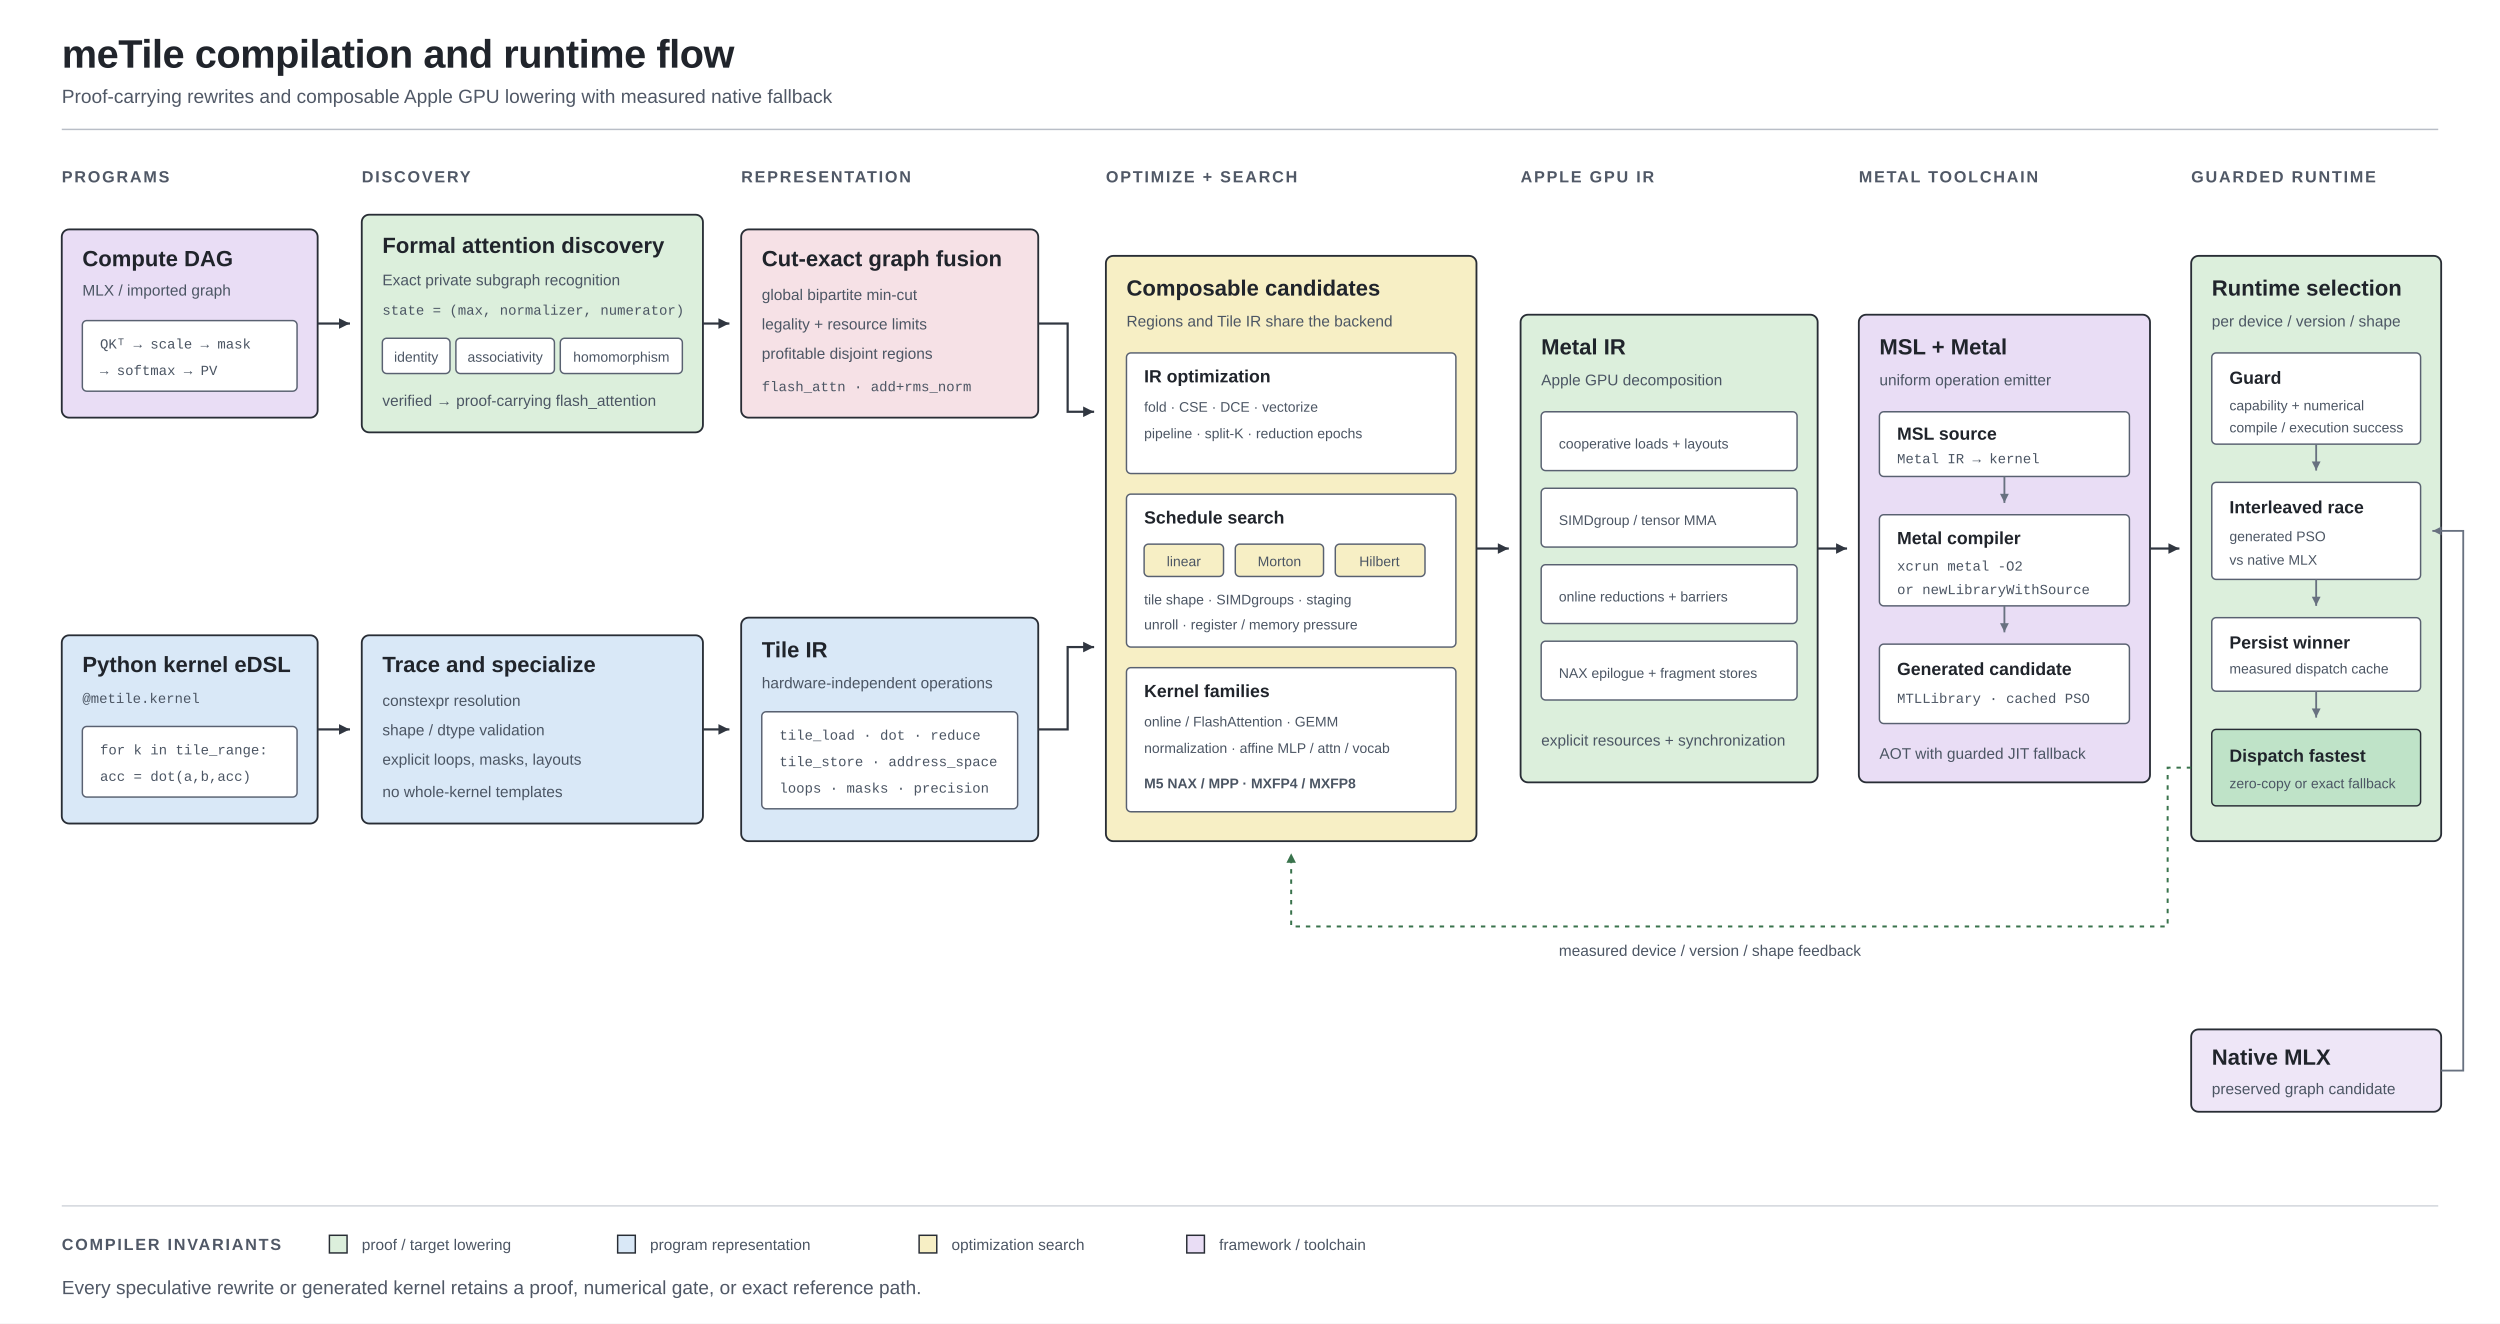
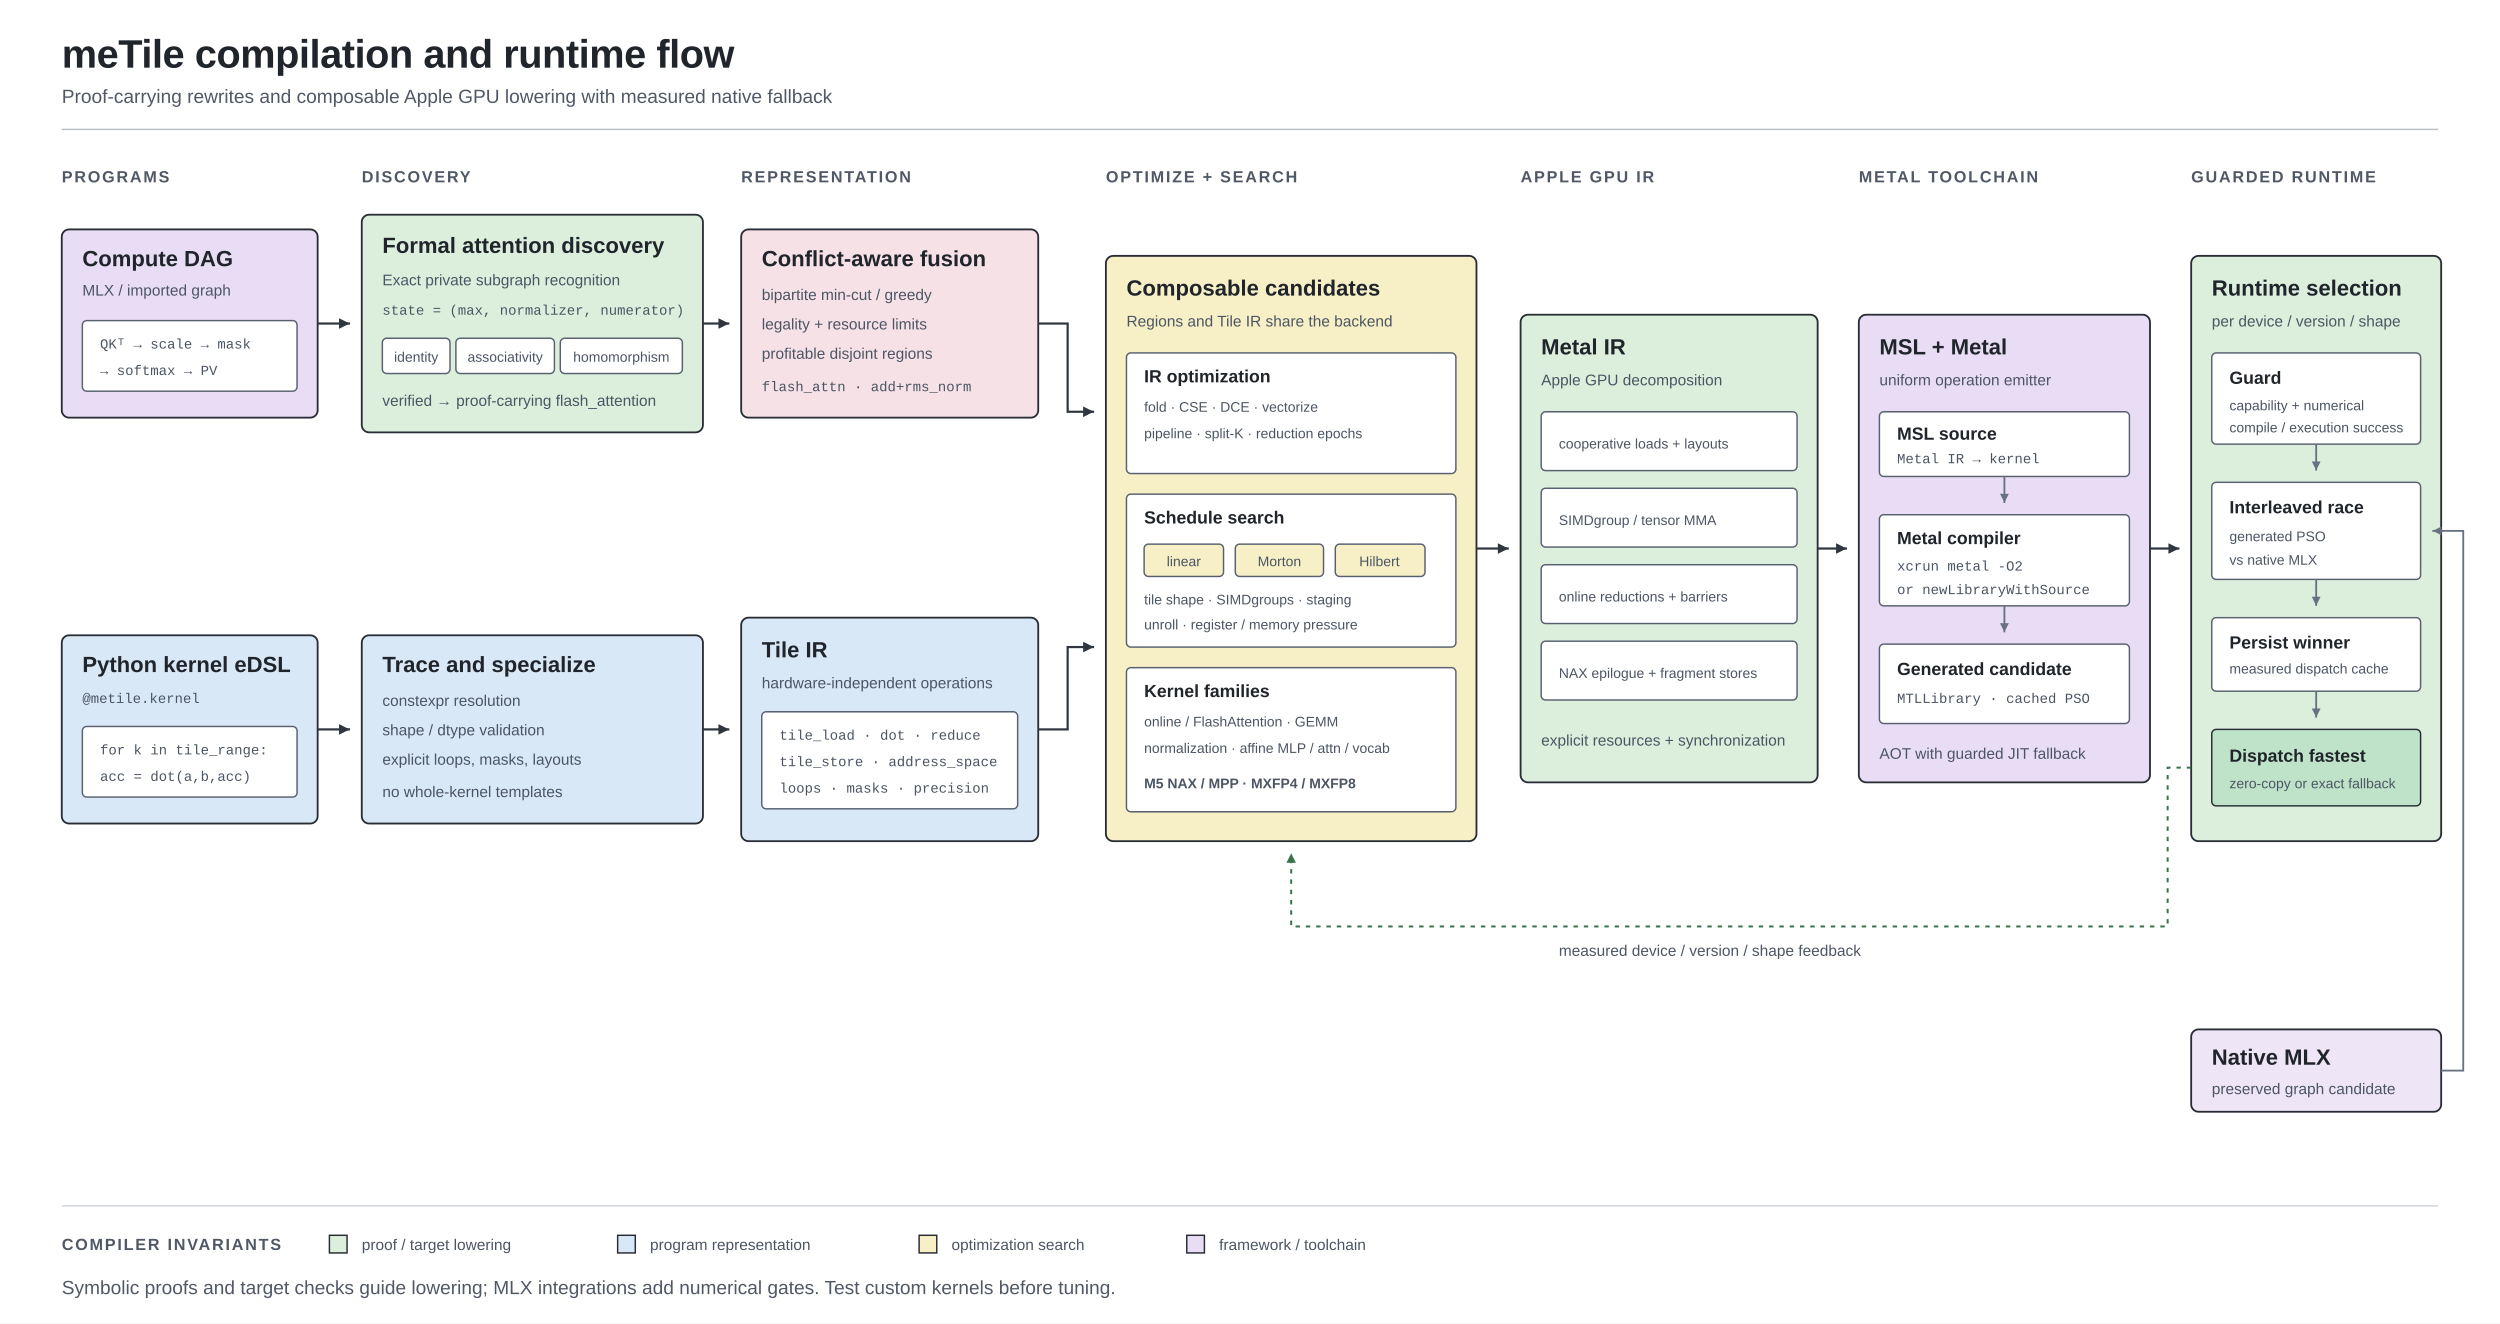
<svg xmlns="http://www.w3.org/2000/svg" viewBox="0 0 1700 900" role="img" aria-labelledby="title description">
  <defs>
    <style>
      text {
        font-family: Arial, Helvetica, ui-sans-serif, sans-serif;
        fill: #20242b;
      }
      .heading { font-size: 27px; font-weight: 700; letter-spacing: -0.3px; }
      .subheading { font-size: 13px; fill: #505866; }
      .stage { font-size: 11px; font-weight: 700; letter-spacing: 1.2px; fill: #505866; }
      .title { font-size: 15px; font-weight: 700; }
      .label { font-size: 12px; }
      .small { font-size: 10.5px; fill: #4b5563; }
      .tiny { font-size: 9.5px; fill: #4b5563; }
      .mono { font-family: "SFMono-Regular", Consolas, "Liberation Mono", monospace; }
      .box { stroke: #282d35; stroke-width: 1.25; }
      .subbox { fill: #ffffff; stroke: #596171; stroke-width: 1; }
      .arrow { fill: none; stroke: #303640; stroke-width: 1.5; marker-end: url(#arrow); }
      .arrow-soft { fill: none; stroke: #687180; stroke-width: 1.25; marker-end: url(#arrow-soft); }
      .feedback { fill: none; stroke: #39734c; stroke-width: 1.35; stroke-dasharray: 3 4; marker-end: url(#arrow-green); }
    </style>
    <marker id="arrow" viewBox="0 0 10 10" refX="8.3" refY="5" markerWidth="6" markerHeight="6" orient="auto-start-reverse">
      <path d="M0 1L8 5L0 9Z" fill="#303640" />
    </marker>
    <marker id="arrow-soft" viewBox="0 0 10 10" refX="8.3" refY="5" markerWidth="6" markerHeight="6" orient="auto-start-reverse">
      <path d="M0 1L8 5L0 9Z" fill="#687180" />
    </marker>
    <marker id="arrow-green" viewBox="0 0 10 10" refX="8.3" refY="5" markerWidth="6" markerHeight="6" orient="auto-start-reverse">
      <path d="M0 1L8 5L0 9Z" fill="#39734c" />
    </marker>
  </defs>
  <rect width="1700" height="900" fill="#ffffff" />
  <text x="42" y="46" class="heading">meTile compilation and runtime flow</text>
  <text x="42" y="70" class="subheading">Proof-carrying rewrites and composable Apple GPU lowering with measured native fallback</text>
  <line x1="42" y1="88" x2="1658" y2="88" stroke="#b9bec7" stroke-width="1" />
  <text x="42" y="124" class="stage">PROGRAMS</text>
  <text x="246" y="124" class="stage">DISCOVERY</text>
  <text x="504" y="124" class="stage">REPRESENTATION</text>
  <text x="752" y="124" class="stage">OPTIMIZE + SEARCH</text>
  <text x="1034" y="124" class="stage">APPLE GPU IR</text>
  <text x="1264" y="124" class="stage">METAL TOOLCHAIN</text>
  <text x="1490" y="124" class="stage">GUARDED RUNTIME</text>
  <g id="graph-input">
    <rect x="42" y="156" width="174" height="128" rx="5" fill="#e9ddf5" class="box" />
    <text x="56" y="181" class="title">Compute DAG</text>
    <text x="56" y="201" class="small">MLX / imported graph</text>
    <rect x="56" y="218" width="146" height="48" rx="3" class="subbox" />
    <text x="68" y="237" class="mono tiny">QKᵀ → scale → mask</text>
    <text x="68" y="255" class="mono tiny">→ softmax → PV</text>
  </g>
  <path d="M216 220H238" class="arrow" />
  <g id="formal-discovery">
    <rect x="246" y="146" width="232" height="148" rx="5" fill="#dcefdc" class="box" />
    <text x="260" y="172" class="title">Formal attention discovery</text>
    <text x="260" y="194" class="small">Exact private subgraph recognition</text>
    <text x="260" y="214" class="mono tiny">state = (max, normalizer, numerator)</text>
    <rect x="260" y="230" width="46" height="24" rx="3" class="subbox" />
    <text x="283" y="246" text-anchor="middle" class="tiny">identity</text>
    <rect x="310" y="230" width="67" height="24" rx="3" class="subbox" />
    <text x="343.5" y="246" text-anchor="middle" class="tiny">associativity</text>
    <rect x="381" y="230" width="83" height="24" rx="3" class="subbox" />
    <text x="422.5" y="246" text-anchor="middle" class="tiny">homomorphism</text>
    <text x="260" y="276" class="small">verified → proof-carrying flash_attention</text>
  </g>
  <path d="M478 220H496" class="arrow" />
  <g id="graph-fusion">
    <rect x="504" y="156" width="202" height="128" rx="5" fill="#f6e1e6" class="box" />
-     <text x="518" y="181" class="title">Cut-exact graph fusion</text>
-     <text x="518" y="204" class="small">global bipartite min-cut</text>
+     <text x="518" y="181" class="title">Conflict-aware fusion</text>
+     <text x="518" y="204" class="small">bipartite min-cut / greedy</text>
    <text x="518" y="224" class="small">legality + resource limits</text>
    <text x="518" y="244" class="small">profitable disjoint regions</text>
    <text x="518" y="266" class="mono tiny">flash_attn · add+rms_norm</text>
  </g>
  <g id="edsl-input">
    <rect x="42" y="432" width="174" height="128" rx="5" fill="#d9e8f7" class="box" />
    <text x="56" y="457" class="title">Python kernel eDSL</text>
    <text x="56" y="478" class="mono tiny">@metile.kernel</text>
    <rect x="56" y="494" width="146" height="48" rx="3" class="subbox" />
    <text x="68" y="513" class="mono tiny">for k in tile_range:</text>
    <text x="68" y="531" class="mono tiny">  acc = dot(a,b,acc)</text>
  </g>
  <path d="M216 496H238" class="arrow" />
  <g id="frontend">
    <rect x="246" y="432" width="232" height="128" rx="5" fill="#d9e8f7" class="box" />
    <text x="260" y="457" class="title">Trace and specialize</text>
    <text x="260" y="480" class="small">constexpr resolution</text>
    <text x="260" y="500" class="small">shape / dtype validation</text>
    <text x="260" y="520" class="small">explicit loops, masks, layouts</text>
    <text x="260" y="542" class="small">no whole-kernel templates</text>
  </g>
  <path d="M478 496H496" class="arrow" />
  <g id="tile-ir">
    <rect x="504" y="420" width="202" height="152" rx="5" fill="#d9e8f7" class="box" />
    <text x="518" y="447" class="title">Tile IR</text>
    <text x="518" y="468" class="small">hardware-independent operations</text>
    <rect x="518" y="484" width="174" height="66" rx="3" class="subbox" />
    <text x="530" y="503" class="mono tiny">tile_load · dot · reduce</text>
    <text x="530" y="521" class="mono tiny">tile_store · address_space</text>
    <text x="530" y="539" class="mono tiny">loops · masks · precision</text>
  </g>
  <path d="M706 220H726V280H744" class="arrow" />
  <path d="M706 496H726V440H744" class="arrow" />
  <g id="candidate-search">
    <rect x="752" y="174" width="252" height="398" rx="5" fill="#f7efc5" class="box" />
    <text x="766" y="201" class="title">Composable candidates</text>
    <text x="766" y="222" class="small">Regions and Tile IR share the backend</text>
    <rect x="766" y="240" width="224" height="82" rx="3" class="subbox" />
    <text x="778" y="260" class="label" font-weight="700">IR optimization</text>
    <text x="778" y="280" class="tiny">fold · CSE · DCE · vectorize</text>
    <text x="778" y="298" class="tiny">pipeline · split-K · reduction epochs</text>
    <rect x="766" y="336" width="224" height="104" rx="3" class="subbox" />
    <text x="778" y="356" class="label" font-weight="700">Schedule search</text>
    <rect x="778" y="370" width="54" height="22" rx="3" fill="#f7efc5" stroke="#596171" />
    <text x="805" y="385" text-anchor="middle" class="tiny">linear</text>
    <rect x="840" y="370" width="60" height="22" rx="3" fill="#f7efc5" stroke="#596171" />
    <text x="870" y="385" text-anchor="middle" class="tiny">Morton</text>
    <rect x="908" y="370" width="61" height="22" rx="3" fill="#f7efc5" stroke="#596171" />
    <text x="938" y="385" text-anchor="middle" class="tiny">Hilbert</text>
    <text x="778" y="411" class="tiny">tile shape · SIMDgroups · staging</text>
    <text x="778" y="428" class="tiny">unroll · register / memory pressure</text>
    <rect x="766" y="454" width="224" height="98" rx="3" class="subbox" />
    <text x="778" y="474" class="label" font-weight="700">Kernel families</text>
    <text x="778" y="494" class="tiny">online / FlashAttention · GEMM</text>
    <text x="778" y="512" class="tiny">normalization · affine MLP / attn / vocab</text>
    <text x="778" y="536" class="tiny" font-weight="700">M5 NAX / MPP · MXFP4 / MXFP8</text>
  </g>
  <path d="M1004 373H1026" class="arrow" />
  <g id="metal-ir">
    <rect x="1034" y="214" width="202" height="318" rx="5" fill="#dcefdc" class="box" />
    <text x="1048" y="241" class="title">Metal IR</text>
    <text x="1048" y="262" class="small">Apple GPU decomposition</text>
    <rect x="1048" y="280" width="174" height="40" rx="3" class="subbox" />
    <text x="1060" y="305" class="tiny">cooperative loads + layouts</text>
    <rect x="1048" y="332" width="174" height="40" rx="3" class="subbox" />
    <text x="1060" y="357" class="tiny">SIMDgroup / tensor MMA</text>
    <rect x="1048" y="384" width="174" height="40" rx="3" class="subbox" />
    <text x="1060" y="409" class="tiny">online reductions + barriers</text>
    <rect x="1048" y="436" width="174" height="40" rx="3" class="subbox" />
    <text x="1060" y="461" class="tiny">NAX epilogue + fragment stores</text>
    <text x="1048" y="507" class="small">explicit resources + synchronization</text>
  </g>
  <path d="M1236 373H1256" class="arrow" />
  <g id="metal-toolchain">
    <rect x="1264" y="214" width="198" height="318" rx="5" fill="#e9ddf5" class="box" />
    <text x="1278" y="241" class="title">MSL + Metal</text>
    <text x="1278" y="262" class="small">uniform operation emitter</text>
    <rect x="1278" y="280" width="170" height="44" rx="3" class="subbox" />
    <text x="1290" y="299" class="label" font-weight="700">MSL source</text>
    <text x="1290" y="315" class="mono tiny">Metal IR → kernel</text>
    <path d="M1363 324V342" class="arrow-soft" />
    <rect x="1278" y="350" width="170" height="62" rx="3" class="subbox" />
    <text x="1290" y="370" class="label" font-weight="700">Metal compiler</text>
    <text x="1290" y="388" class="mono tiny">xcrun metal -O2</text>
    <text x="1290" y="404" class="mono tiny">or newLibraryWithSource</text>
    <path d="M1363 412V430" class="arrow-soft" />
    <rect x="1278" y="438" width="170" height="54" rx="3" class="subbox" />
    <text x="1290" y="459" class="label" font-weight="700">Generated candidate</text>
    <text x="1290" y="478" class="mono tiny">MTLLibrary · cached PSO</text>
    <text x="1278" y="516" class="small">AOT with guarded JIT fallback</text>
  </g>
  <path d="M1462 373H1482" class="arrow" />
  <g id="runtime">
    <rect x="1490" y="174" width="170" height="398" rx="5" fill="#dcefdc" class="box" />
    <text x="1504" y="201" class="title">Runtime selection</text>
    <text x="1504" y="222" class="small">per device / version / shape</text>
    <rect x="1504" y="240" width="142" height="62" rx="3" class="subbox" />
    <text x="1516" y="261" class="label" font-weight="700">Guard</text>
    <text x="1516" y="279" class="tiny">capability + numerical</text>
    <text x="1516" y="294" class="tiny">compile / execution success</text>
    <path d="M1575 302V320" class="arrow-soft" />
    <rect x="1504" y="328" width="142" height="66" rx="3" class="subbox" />
    <text x="1516" y="349" class="label" font-weight="700">Interleaved race</text>
    <text x="1516" y="368" class="tiny">generated PSO</text>
    <text x="1516" y="384" class="tiny">vs native MLX</text>
    <path d="M1575 394V412" class="arrow-soft" />
    <rect x="1504" y="420" width="142" height="50" rx="3" class="subbox" />
    <text x="1516" y="441" class="label" font-weight="700">Persist winner</text>
    <text x="1516" y="458" class="tiny">measured dispatch cache</text>
    <path d="M1575 470V488" class="arrow-soft" />
    <rect x="1504" y="496" width="142" height="52" rx="3" fill="#bfe3c8" stroke="#282d35" stroke-width="1" />
    <text x="1516" y="518" class="label" font-weight="700">Dispatch fastest</text>
    <text x="1516" y="536" class="tiny">zero-copy or exact fallback</text>
  </g>
  <rect x="1490" y="700" width="170" height="56" rx="5" fill="#eee6f7" class="box" />
  <text x="1504" y="724" class="title">Native MLX</text>
  <text x="1504" y="744" class="small">preserved graph candidate</text>
  <path d="M1660 728H1675V361H1654" class="arrow-soft" />
  <path d="M1490 522H1474V630H878V580" class="feedback" />
  <text x="1060" y="650" class="small" fill="#39734c">measured device / version / shape feedback</text>
  <g id="legend">
    <line x1="42" y1="820" x2="1658" y2="820" stroke="#d1d5db" />
    <text x="42" y="850" class="stage">COMPILER INVARIANTS</text>
    <rect x="224" y="840" width="12" height="12" fill="#dcefdc" stroke="#282d35" />
    <text x="246" y="850" class="small">proof / target lowering</text>
    <rect x="420" y="840" width="12" height="12" fill="#d9e8f7" stroke="#282d35" />
    <text x="442" y="850" class="small">program representation</text>
    <rect x="625" y="840" width="12" height="12" fill="#f7efc5" stroke="#282d35" />
    <text x="647" y="850" class="small">optimization search</text>
    <rect x="807" y="840" width="12" height="12" fill="#e9ddf5" stroke="#282d35" />
    <text x="829" y="850" class="small">framework / toolchain</text>
-     <text x="42" y="880" class="subheading">Every speculative rewrite or generated kernel retains a proof, numerical gate, or exact reference path.</text>
+     <text x="42" y="880" class="subheading">Symbolic proofs and target checks guide lowering; MLX integrations add numerical gates. Test custom kernels before tuning.</text>
  </g>
</svg>
